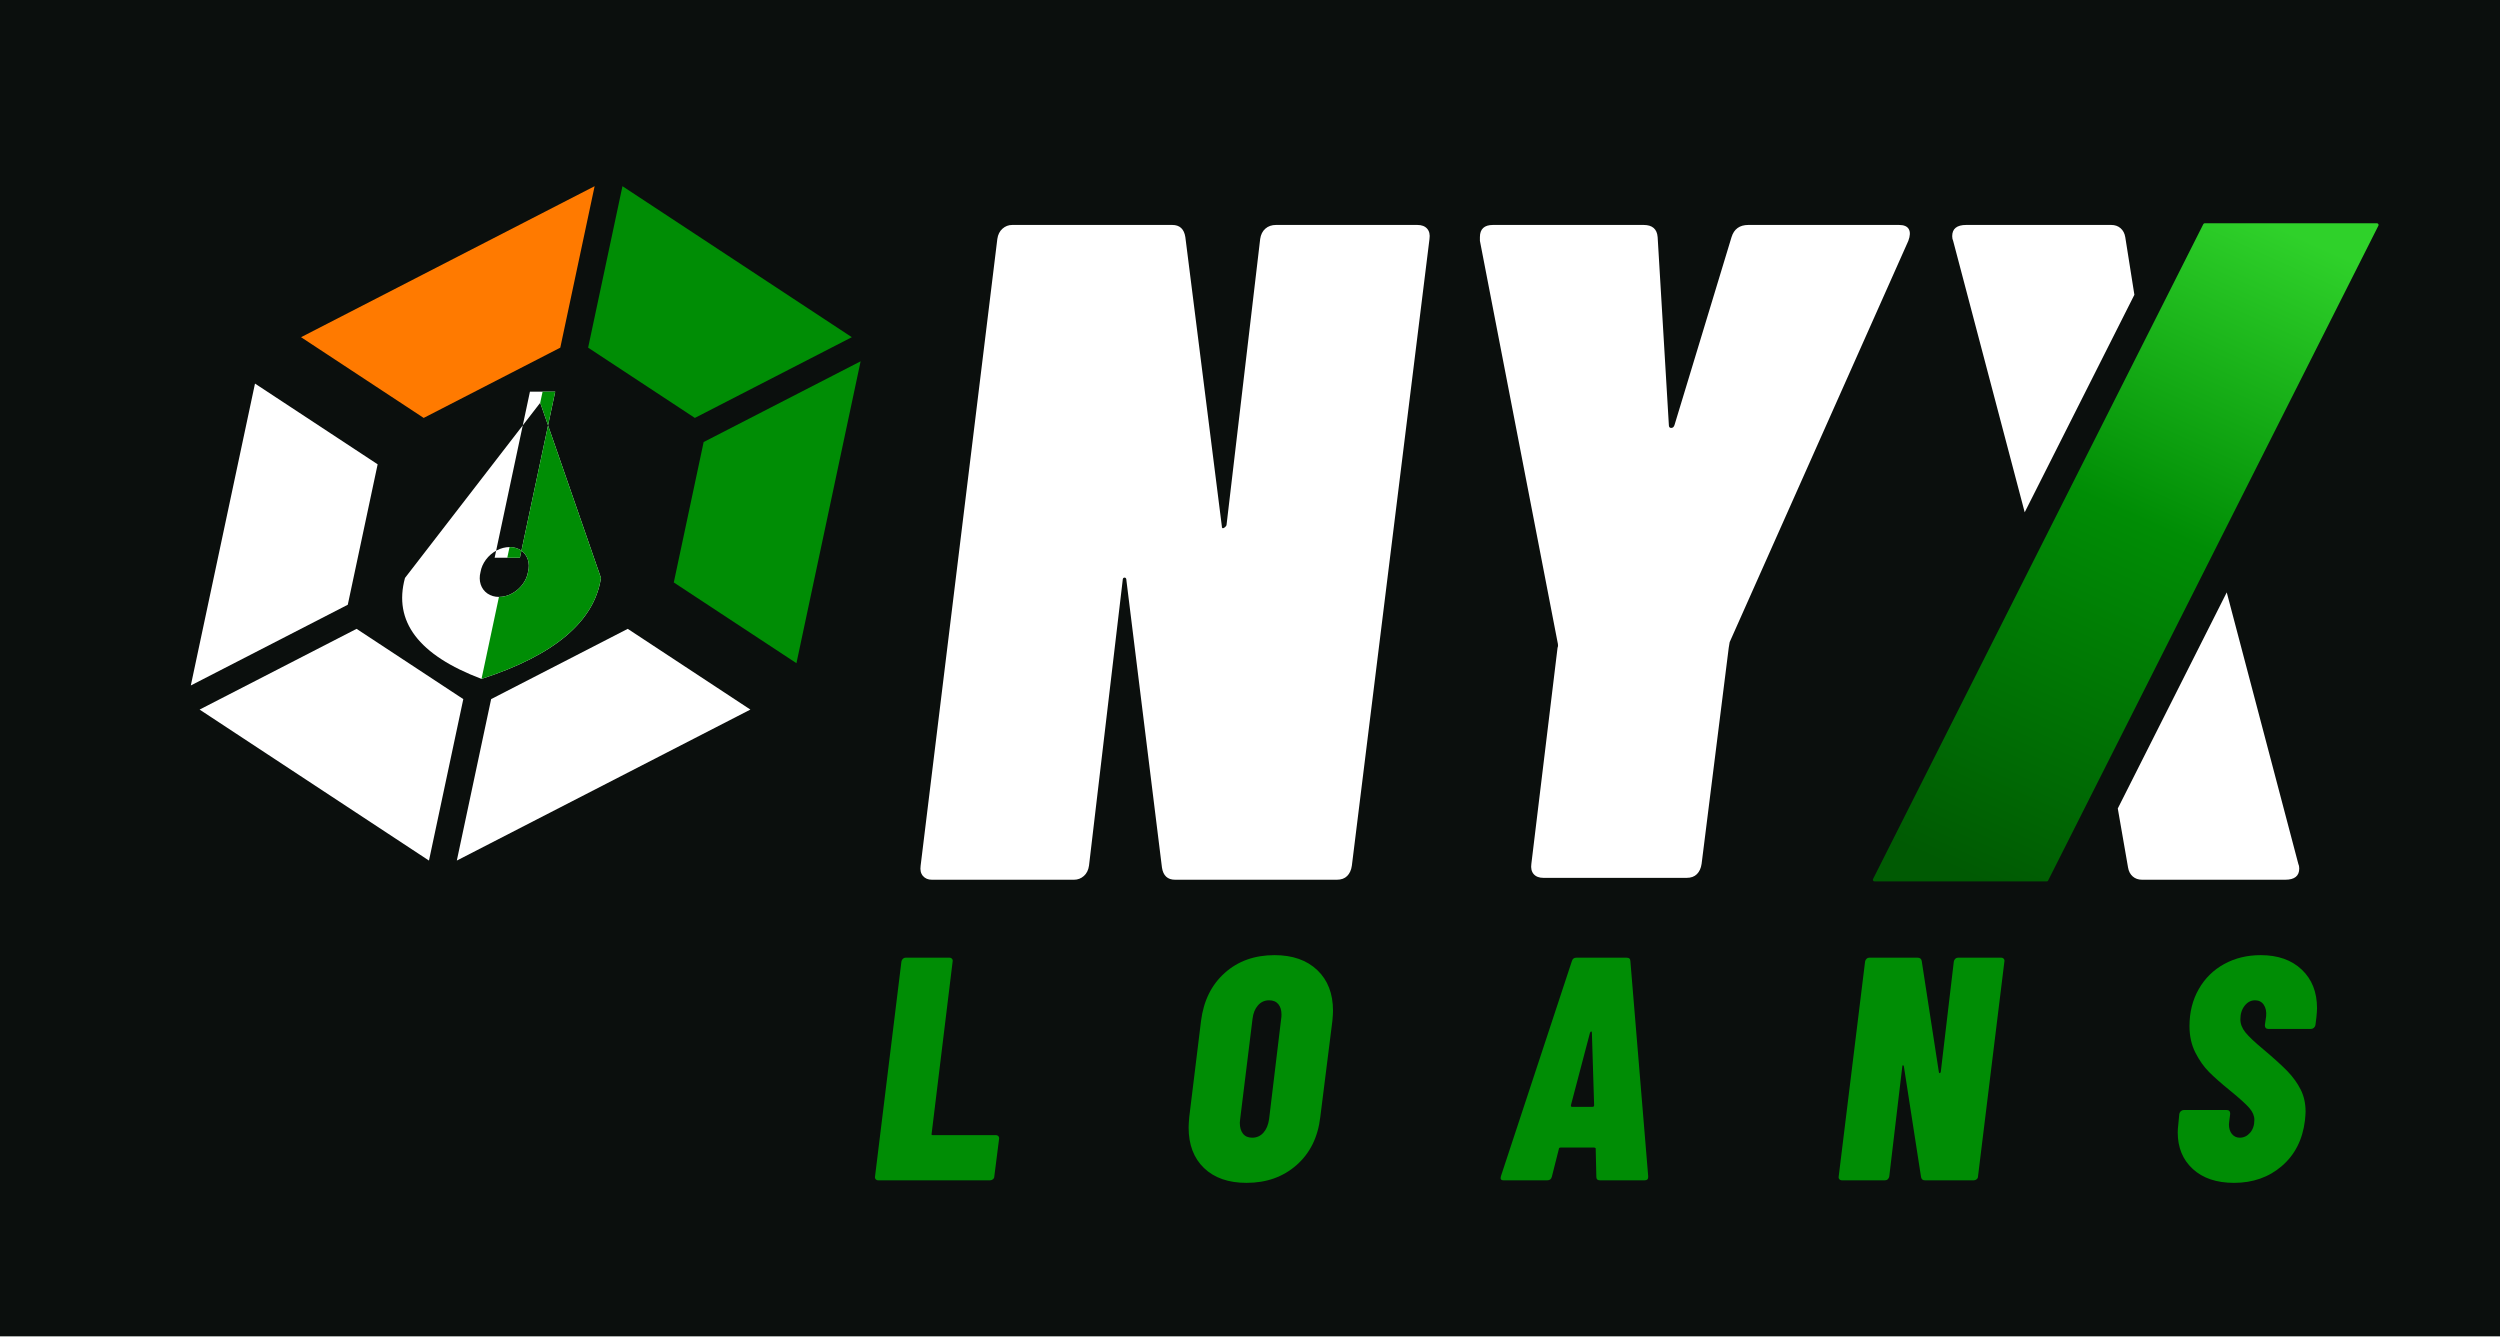
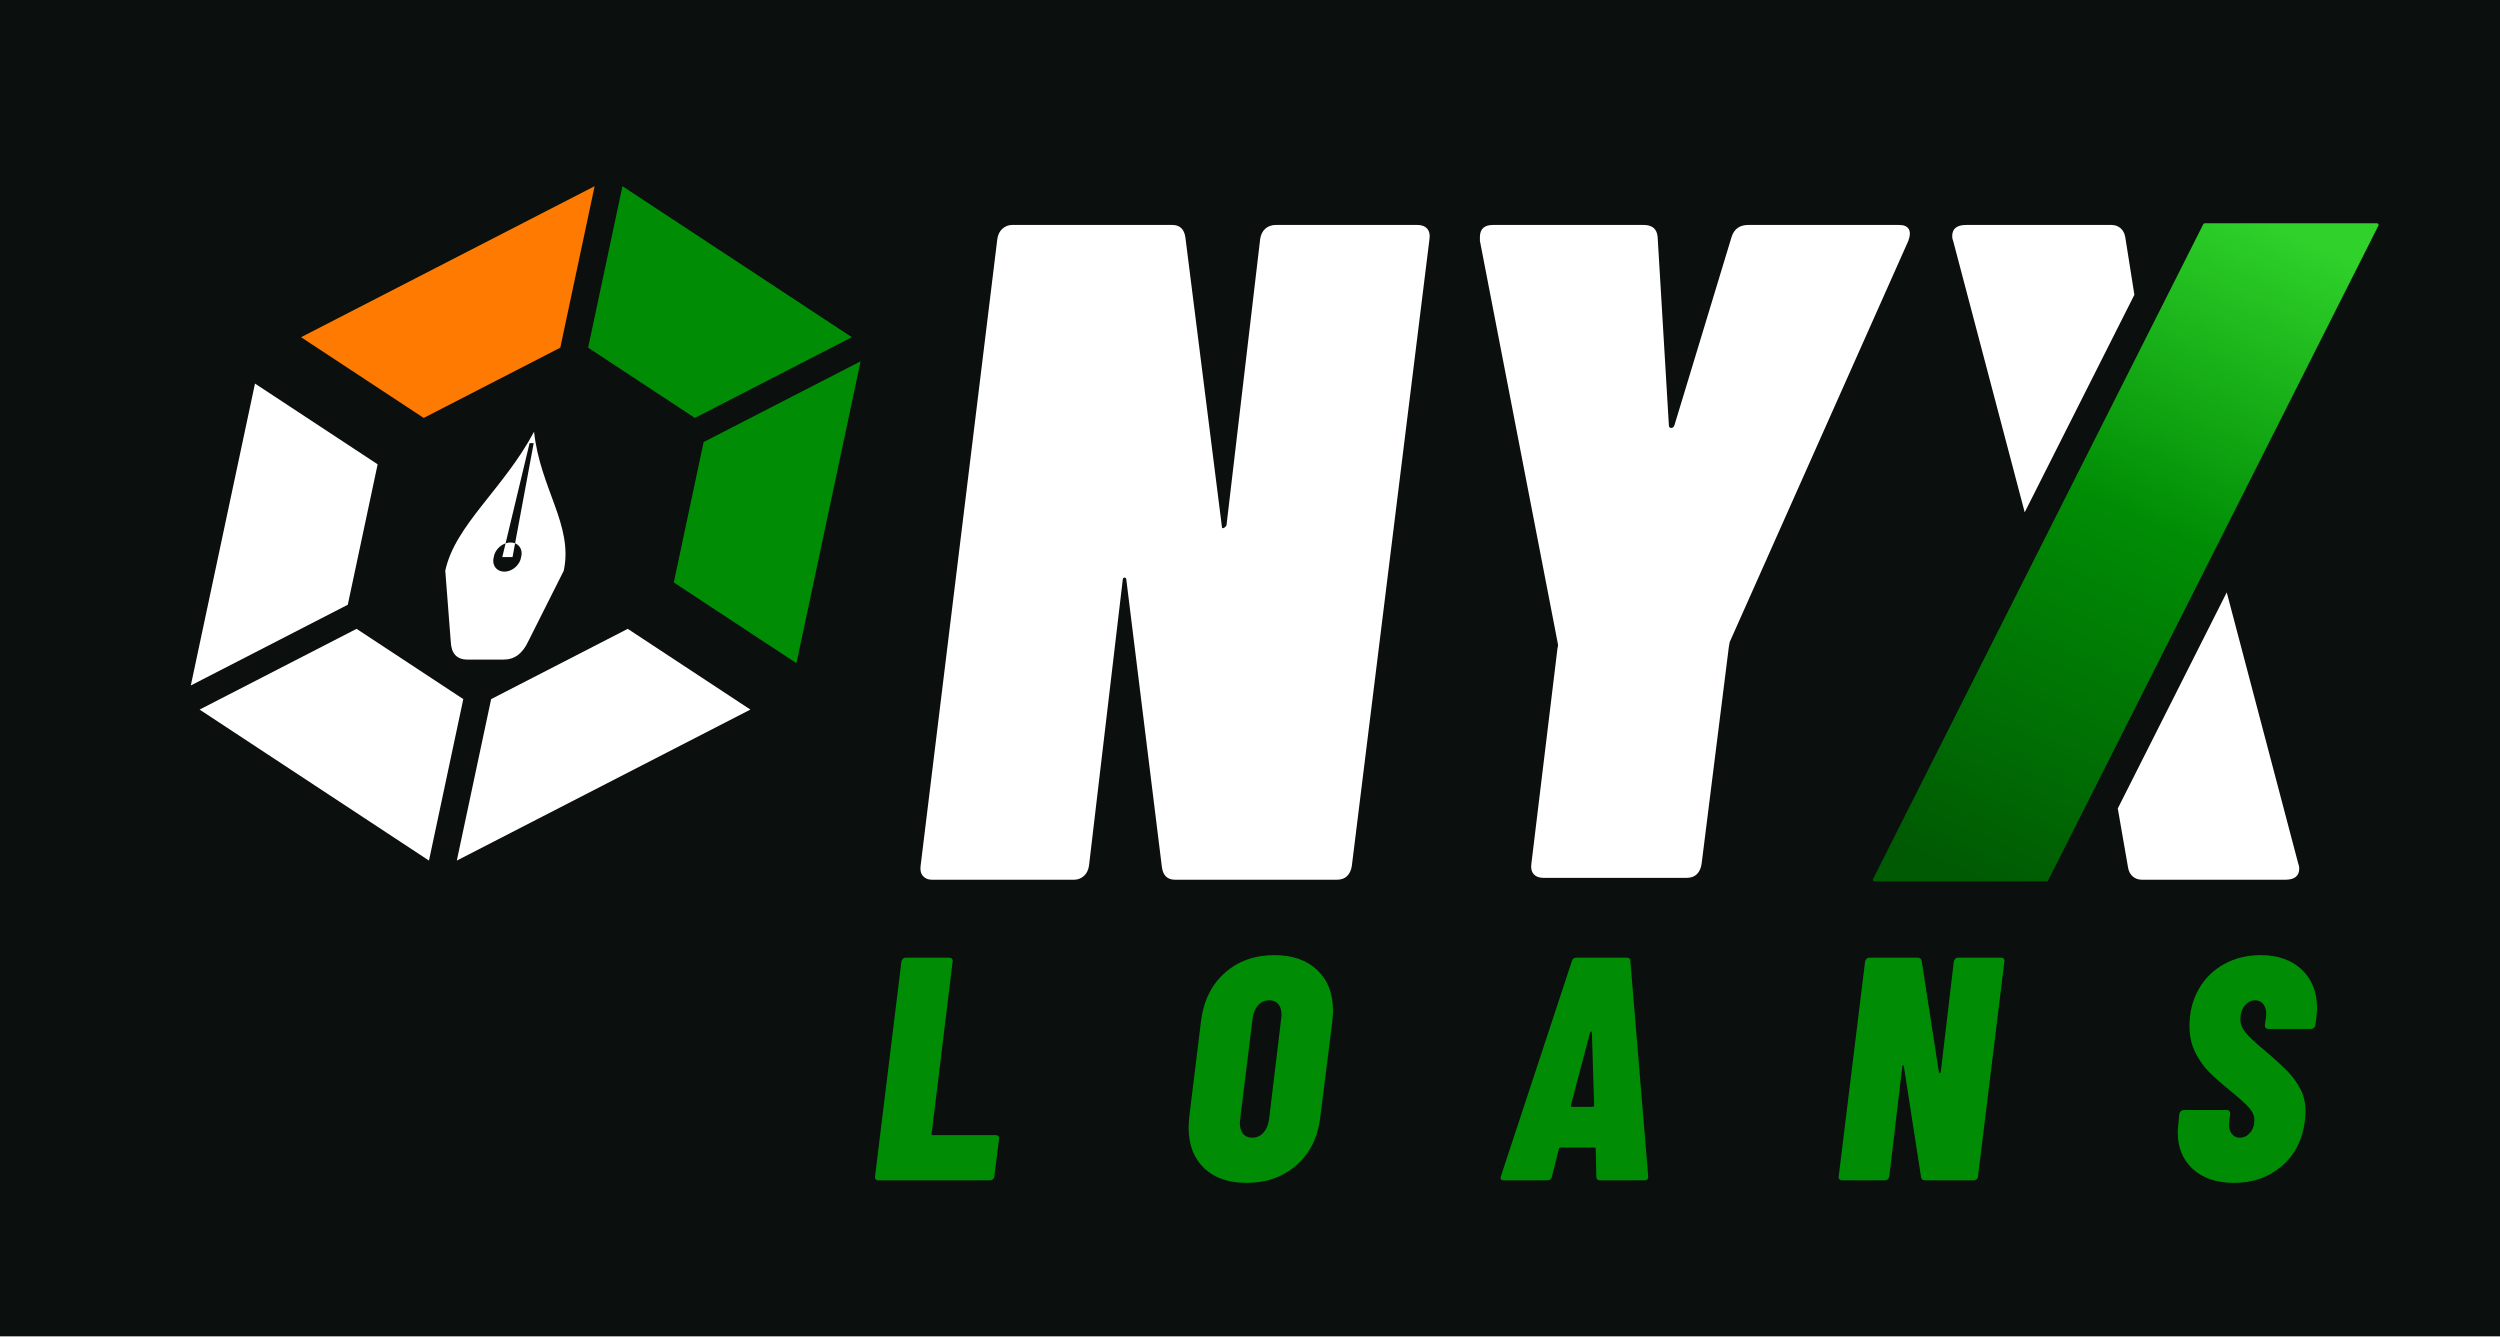
<svg xmlns="http://www.w3.org/2000/svg" viewBox="0 0 449 240" width="449" height="240">
  <rect width="449" height="240" rx="0" fill="#0B0F0D" />
  <g transform="translate(24,24)">
    <g transform="translate(0,4)">
      <g transform="matrix(1 0 -0.2126 1 14.45 0)">
        <polygon points="74.50,5.44 121.46,32.56 96.35,47.06 74.50,34.44" fill="#008D05" />
        <polygon points="123.96,36.89 123.96,91.11 98.85,76.61 98.85,51.39" fill="#008D05" />
        <polygon points="117.46,99.44 70.50,126.56 70.50,97.56 92.35,84.94" fill="#FFFFFF" />
        <polygon points="65.50,126.56 18.54,99.44 43.65,84.94 65.50,97.56" fill="#FFFFFF" />
        <polygon points="16.04,95.11 16.04,40.89 41.15,55.39 41.15,80.61" fill="#FFFFFF" />
        <polygon points="22.54,32.56 69.50,5.44 69.50,34.44 47.65,47.06" fill="#FF7A00" />
-         <path d="M68.00 44.34 L85.60 75.80 Q86.30 87.53 68.00 93.93 Q49.70 87.53 50.40 75.80 Z M72.27 74.73 a4.27 4.27 0 1 1 -8.53 0 a4.27 4.27 0 1 1 8.53 0 Z M65.73 42.34 L65.73 72.17 L70.27 72.17 L70.27 42.34 Z" fill="#FFFFFF" fill-rule="evenodd" />
-         <clipPath id="u25">
-           <rect x="68.00" y="39.34" width="35.19" height="58.65" />
-         </clipPath>
-         <path d="M68.00 44.34 L85.60 75.80 Q86.30 87.53 68.00 93.93 Q49.70 87.53 50.40 75.80 Z M72.27 74.73 a4.27 4.27 0 1 1 -8.53 0 a4.27 4.27 0 1 1 8.53 0 Z M65.73 42.34 L65.73 72.17 L70.27 72.17 L70.27 42.34 Z" fill="#008D05" fill-rule="evenodd" clip-path="url(#u25)" />
+         <path d="M68.00 49.54 C71.27 59.77 78.64 66.32 78.64 74.50 L74.96 87.19 Q74.14 90.46 71.27 90.46 L64.73 90.46 Q61.86 90.46 61.04 87.19 L57.36 74.50 C57.36 66.32 64.73 59.77 68.00 49.54 Z M70.46 72.05 a2.46 2.46 0 1 0 -4.91 0 a2.46 2.46 0 1 0 4.91 0 Z M67.08 72.05 L68.92 72.05 L68.37 51.59 L67.63 51.59 Z" fill="#FFFFFF" fill-rule="evenodd" />
      </g>
    </g>
    <path d="M205.184 16.4H230.552Q231.728 16.4 232.316 17.072Q232.904 17.744 232.736 18.92L218.792 131.48Q218.624 132.656 217.952 133.328Q217.28 134.0 216.104 134.0H187.04Q185.024 134.0 184.688 131.816L178.304 80.24Q178.304 79.736 177.968 79.736Q177.632 79.736 177.632 80.24L171.584 131.48Q171.416 132.656 170.66 133.328Q169.904 134.0 168.896 134.0H143.36Q142.352 134.0 141.764 133.328Q141.176 132.656 141.344 131.48L155.12 18.92Q155.288 17.744 156.044 17.072Q156.8 16.4 157.808 16.4H186.536Q188.552 16.4 188.888 18.584L195.44 70.496Q195.44 71.0 195.776 70.832Q196.112 70.664 196.28 70.328L202.328 18.92Q202.496 17.744 203.252 17.072Q204.008 16.4 205.184 16.4Z" fill="#FFFFFF" />
    <path d="M251.032 131.144 255.736 92.336Q255.904 92.0 255.736 91.328L241.792 19.256V18.584Q241.792 16.4 244.144 16.4H271.192Q273.544 16.4 273.712 18.584L275.728 52.352Q275.728 52.856 276.148 52.856Q276.568 52.856 276.736 52.352L286.984 18.584Q287.656 16.4 290.008 16.4H317.056Q318.4 16.4 318.82 17.156Q319.24 17.912 318.736 19.256L286.648 91.328L286.48 92.336L281.608 131.144Q281.44 132.32 280.768 132.992Q280.096 133.664 278.92 133.664H253.216Q252.04 133.664 251.452 132.992Q250.864 132.32 251.032 131.144Z" fill="#FFFFFF" />
-     <clipPath id="u28">
+     <clipPath id="u23">
      <path clip-rule="evenodd" d="M262.7 -33.6 H452.9 V184.0 H262.7 Z M300.43,145.76 L343.97,145.76 L415.13,4.64 L371.59,4.64 Z" />
    </clipPath>
-     <path d="M312.672 132.488 313.008 131.144 341.4 75.704Q341.568 75.2 341.4 74.696L326.784 19.256Q326.616 18.92 326.616 18.416Q326.616 16.4 329.136 16.4H355.176Q356.184 16.4 356.856 16.988Q357.528 17.576 357.696 18.584L361.392 41.936Q361.56 42.44 361.896 42.44Q362.232 42.44 362.4 41.936L371.976 18.584Q372.816 16.4 375 16.4H400.872Q402.888 16.4 402.888 17.912L402.552 19.256L374.16 74.696Q373.992 75.2 374.16 75.704L388.776 131.144Q388.944 131.48 388.944 131.984Q388.944 134.0 386.424 134.0H360.72Q359.712 134.0 359.04 133.412Q358.368 132.824 358.2 131.816L354.168 108.632Q354.168 107.96 353.832 107.96Q353.496 107.96 353.328 108.632L343.584 131.816Q342.744 134.0 340.56 134.0H314.688Q312.672 134.0 312.672 132.488Z" fill="#FFFFFF" clip-path="url(#u28)" />
-     <linearGradient id="u27" gradientUnits="userSpaceOnUse" x1="331.2" y1="134.0" x2="384.4" y2="16.4">
+     <path d="M312.672 132.488 313.008 131.144 341.4 75.704Q341.568 75.2 341.4 74.696L326.784 19.256Q326.616 18.92 326.616 18.416Q326.616 16.4 329.136 16.4H355.176Q356.184 16.4 356.856 16.988Q357.528 17.576 357.696 18.584L361.392 41.936Q361.56 42.44 361.896 42.44Q362.232 42.44 362.4 41.936L371.976 18.584Q372.816 16.4 375 16.4H400.872Q402.888 16.4 402.888 17.912L402.552 19.256L374.16 74.696Q373.992 75.2 374.16 75.704L388.776 131.144Q388.944 131.48 388.944 131.984Q388.944 134.0 386.424 134.0H360.72Q359.712 134.0 359.04 133.412Q358.368 132.824 358.2 131.816L354.168 108.632Q354.168 107.96 353.832 107.96Q353.496 107.96 353.328 108.632L343.584 131.816Q342.744 134.0 340.56 134.0H314.688Q312.672 134.0 312.672 132.488Z" fill="#FFFFFF" clip-path="url(#u23)" />
+     <linearGradient id="u22" gradientUnits="userSpaceOnUse" x1="331.2" y1="134.0" x2="384.4" y2="16.4">
      <stop offset="0.0" stop-color="#005A03" />
      <stop offset="0.55" stop-color="#008D05" />
      <stop offset="1.0" stop-color="#2FD12A" />
    </linearGradient>
-     <polygon points="312.67,134.00 343.58,134.00 402.89,16.40 371.98,16.40" fill="url(#u27)" stroke="url(#u27)" stroke-width="0.6" stroke-linejoin="round" />
+     <polygon points="312.67,134.00 343.58,134.00 402.89,16.40 371.98,16.40" fill="url(#u22)" stroke="url(#u22)" stroke-width="0.6" stroke-linejoin="round" />
    <path d="M133.156 187.299 137.897 148.685Q137.954 148.4 138.154 148.2Q138.354 148.0 138.639 148.0H146.522Q146.807 148.0 146.979 148.2Q147.15 148.4 147.093 148.685L143.323 179.587Q143.209 179.873 143.552 179.873H154.861Q155.147 179.873 155.318 180.073Q155.49 180.273 155.432 180.558L154.576 187.299Q154.576 187.584 154.347 187.784Q154.119 187.984 153.833 187.984H133.727Q133.441 187.984 133.27 187.784Q133.099 187.584 133.156 187.299Z" fill="#008D05" />
    <path d="M189.476 178.502Q189.476 177.874 189.59 176.617L191.704 159.367Q192.389 153.94 195.959 150.742Q199.529 147.543 204.898 147.543Q209.754 147.543 212.581 150.228Q215.408 152.912 215.408 157.539Q215.408 158.11 215.294 159.367L213.124 176.617Q212.495 182.044 208.868 185.242Q205.241 188.441 199.872 188.441Q195.017 188.441 192.246 185.785Q189.476 183.129 189.476 178.502ZM203.927 177.017 206.098 158.967Q206.155 158.681 206.155 158.224Q206.155 157.025 205.584 156.34Q205.013 155.654 203.927 155.654Q202.728 155.654 201.928 156.568Q201.128 157.482 200.957 158.967L198.729 177.017L198.672 177.645Q198.672 178.902 199.244 179.616Q199.815 180.33 200.9 180.33Q202.1 180.33 202.899 179.445Q203.699 178.559 203.927 177.017Z" fill="#008D05" />
    <path d="M262.704 187.356 262.59 182.386Q262.647 182.272 262.532 182.186Q262.418 182.101 262.304 182.101H256.306Q255.964 182.101 255.964 182.386L254.707 187.356Q254.536 187.984 253.907 187.984H246.025Q245.339 187.984 245.568 187.241L258.306 148.628Q258.477 148.0 259.105 148.0H268.13Q268.816 148.0 268.816 148.628L272.014 187.241V187.413Q272.014 187.984 271.386 187.984H263.332Q262.704 187.984 262.704 187.356ZM258.306 174.789H262.018Q262.304 174.789 262.304 174.504L261.904 161.48Q261.904 161.252 261.79 161.252Q261.676 161.252 261.561 161.48L258.134 174.504Q258.134 174.789 258.306 174.789Z" fill="#008D05" />
    <path d="M327.649 148.0H335.418Q335.703 148.0 335.875 148.2Q336.046 148.4 335.989 148.685L331.248 187.299Q331.248 187.584 331.019 187.784Q330.791 187.984 330.505 187.984H321.709Q321.138 187.984 321.023 187.413L317.939 167.535Q317.939 167.364 317.796 167.335Q317.653 167.307 317.653 167.535L315.311 187.299Q315.254 187.584 315.054 187.784Q314.854 187.984 314.569 187.984H306.8Q306.515 187.984 306.344 187.784Q306.172 187.584 306.229 187.299L310.97 148.685Q311.027 148.4 311.227 148.2Q311.427 148.0 311.713 148.0H320.395Q321.023 148.0 321.138 148.571L324.222 168.563Q324.222 168.735 324.365 168.735Q324.508 168.735 324.565 168.506L326.907 148.685Q326.964 148.4 327.164 148.2Q327.364 148.0 327.649 148.0Z" fill="#008D05" />
    <path d="M367.119 179.359Q367.119 178.845 367.233 177.817L367.405 176.046Q367.462 175.76 367.69 175.56Q367.919 175.36 368.204 175.36H375.916Q376.544 175.36 376.544 176.046L376.373 177.36L376.316 177.931Q376.316 179.016 376.858 179.673Q377.401 180.33 378.258 180.33Q379.343 180.33 380.114 179.445Q380.885 178.559 380.885 177.131Q380.885 176.046 380 175.018Q379.114 173.99 376.601 171.933Q374.202 169.991 372.774 168.563Q371.346 167.135 370.289 165.05Q369.233 162.965 369.233 160.281Q369.233 156.568 370.889 153.655Q372.546 150.742 375.459 149.142Q378.372 147.543 382.028 147.543Q386.654 147.543 389.396 150.142Q392.138 152.741 392.138 157.082Q392.138 157.596 392.024 158.739L391.852 160.109Q391.795 160.395 391.567 160.595Q391.338 160.795 391.052 160.795H383.398Q382.77 160.795 382.77 160.109L382.999 158.51Q383.113 157.253 382.57 156.454Q382.028 155.654 380.999 155.654Q379.914 155.654 379.143 156.625Q378.372 157.596 378.372 159.081Q378.372 160.281 379.257 161.395Q380.143 162.508 382.484 164.451Q385.398 166.907 386.854 168.42Q388.311 169.934 389.196 171.676Q390.081 173.418 390.081 175.646Q390.081 176.103 389.967 177.245Q389.339 182.386 385.826 185.414Q382.313 188.441 377.229 188.441Q372.546 188.441 369.832 185.956Q367.119 183.472 367.119 179.359Z" fill="#008D05" />
  </g>
</svg>
